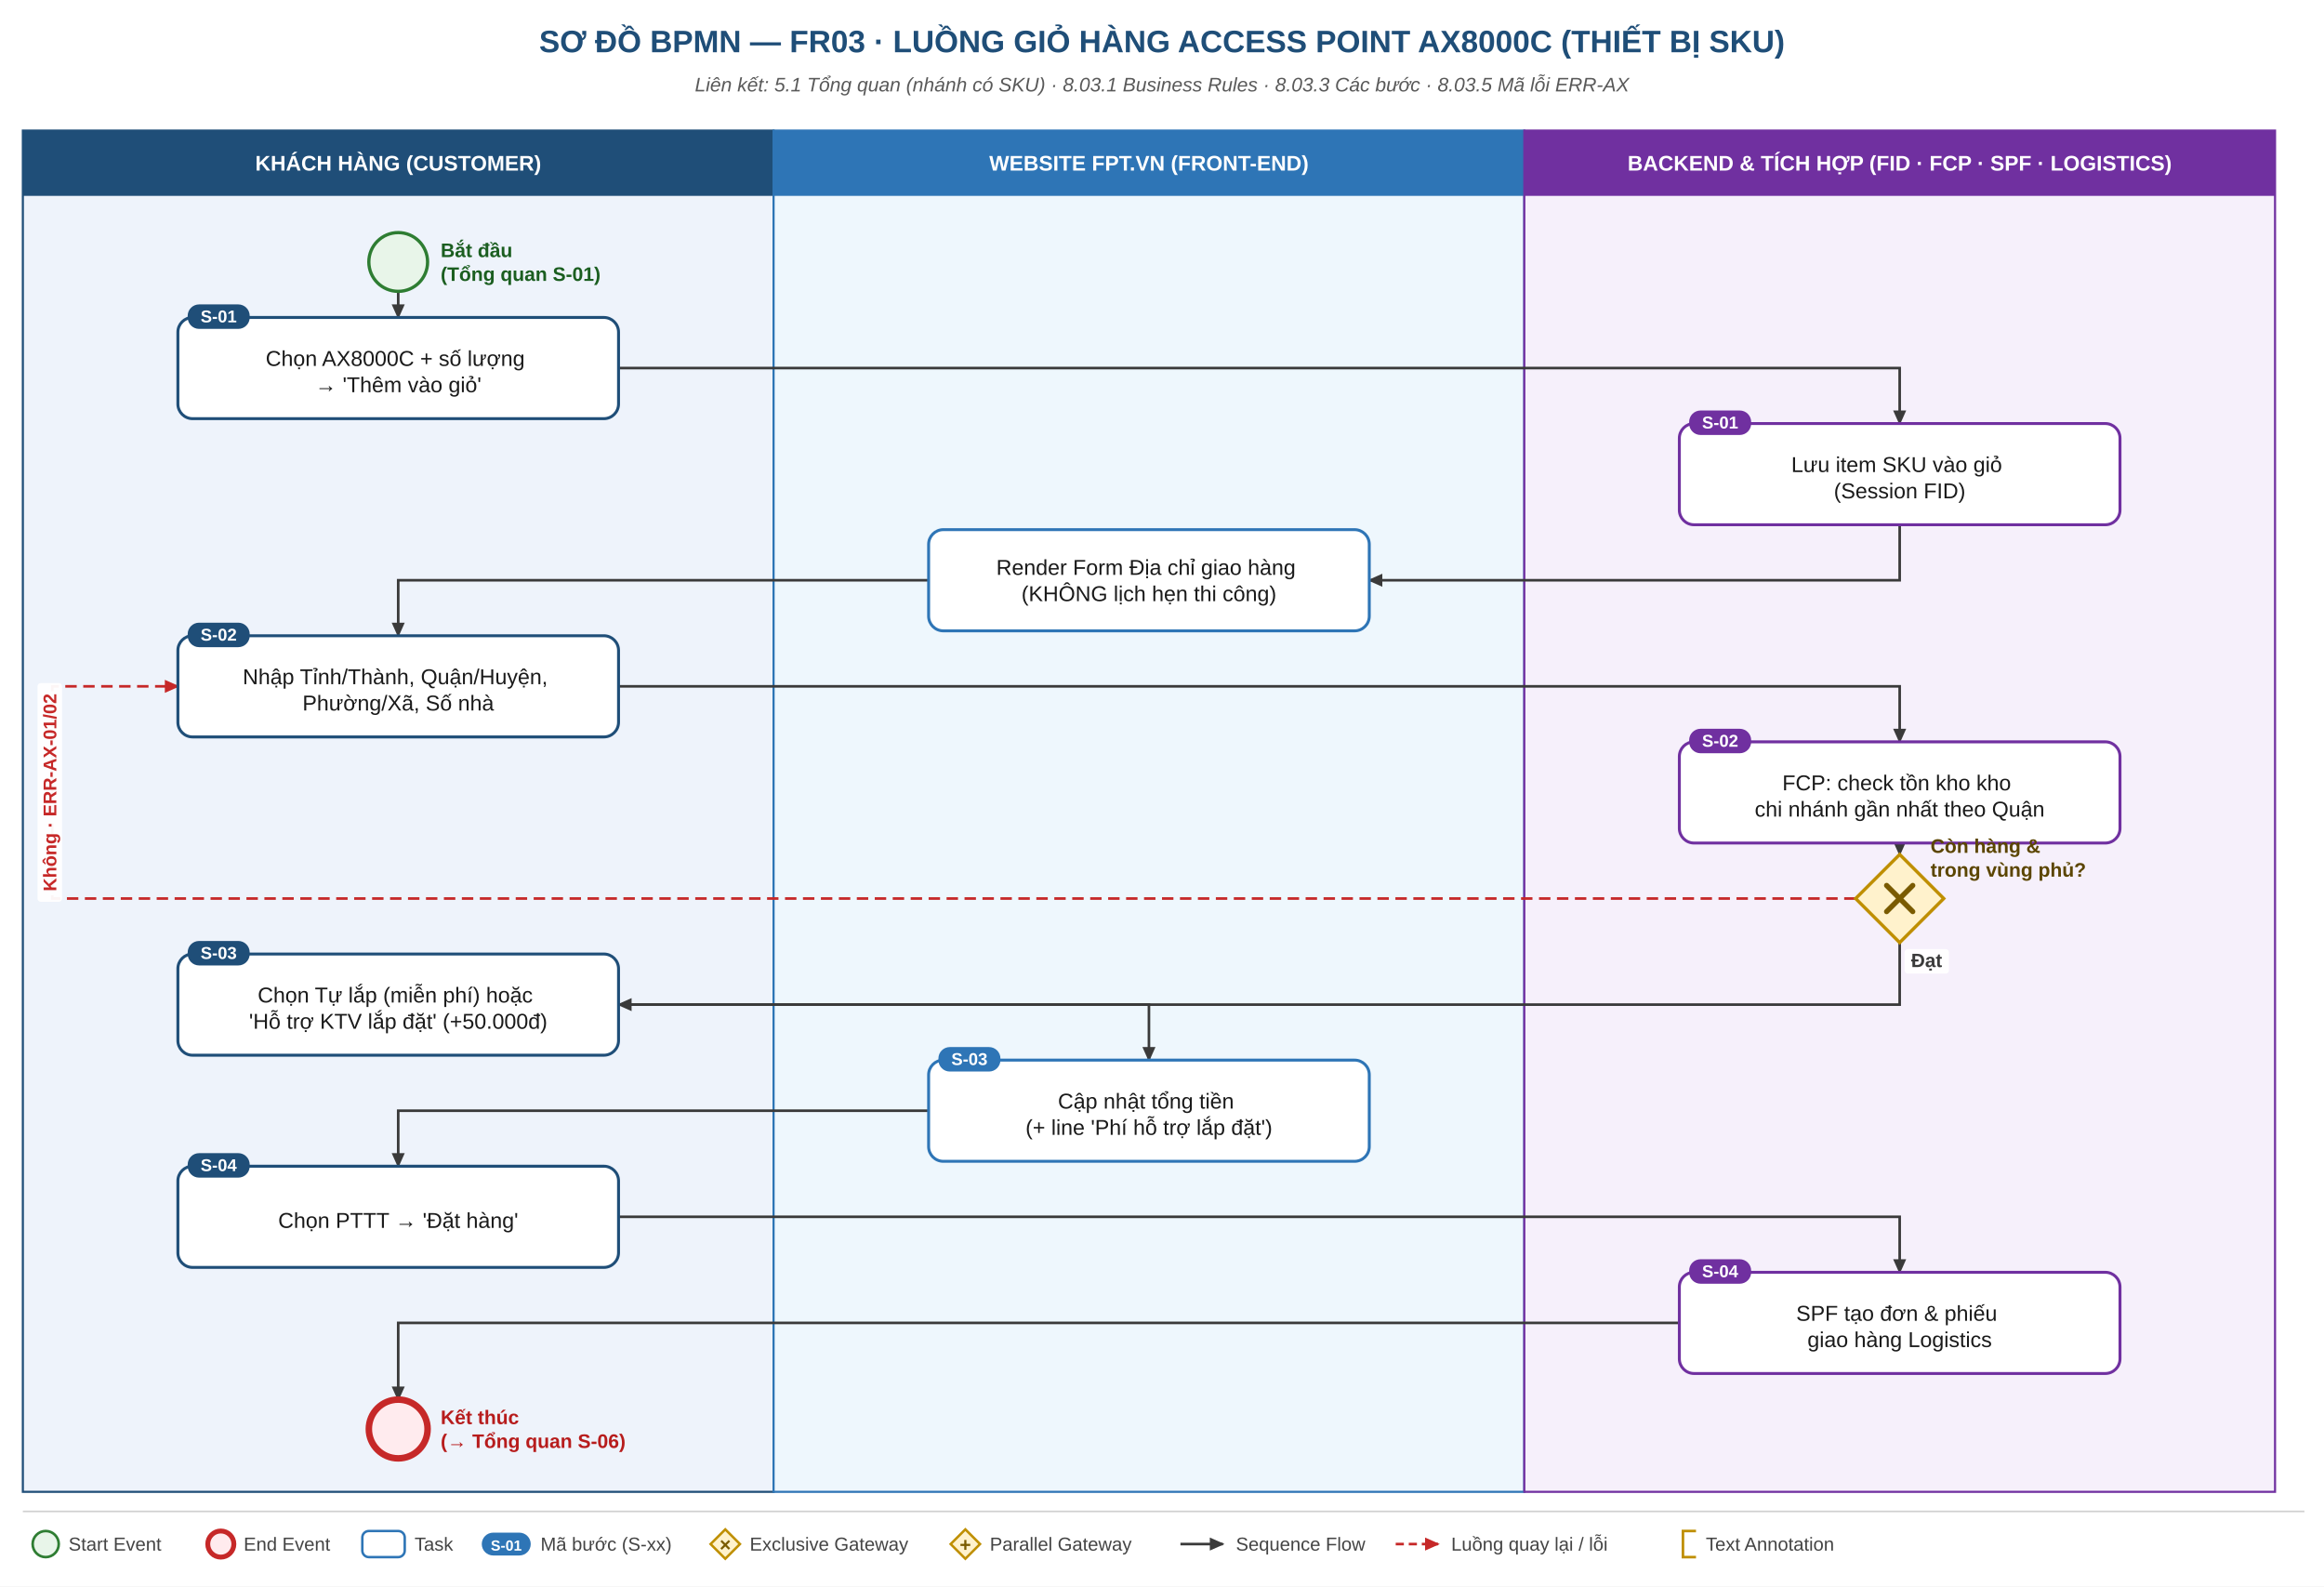
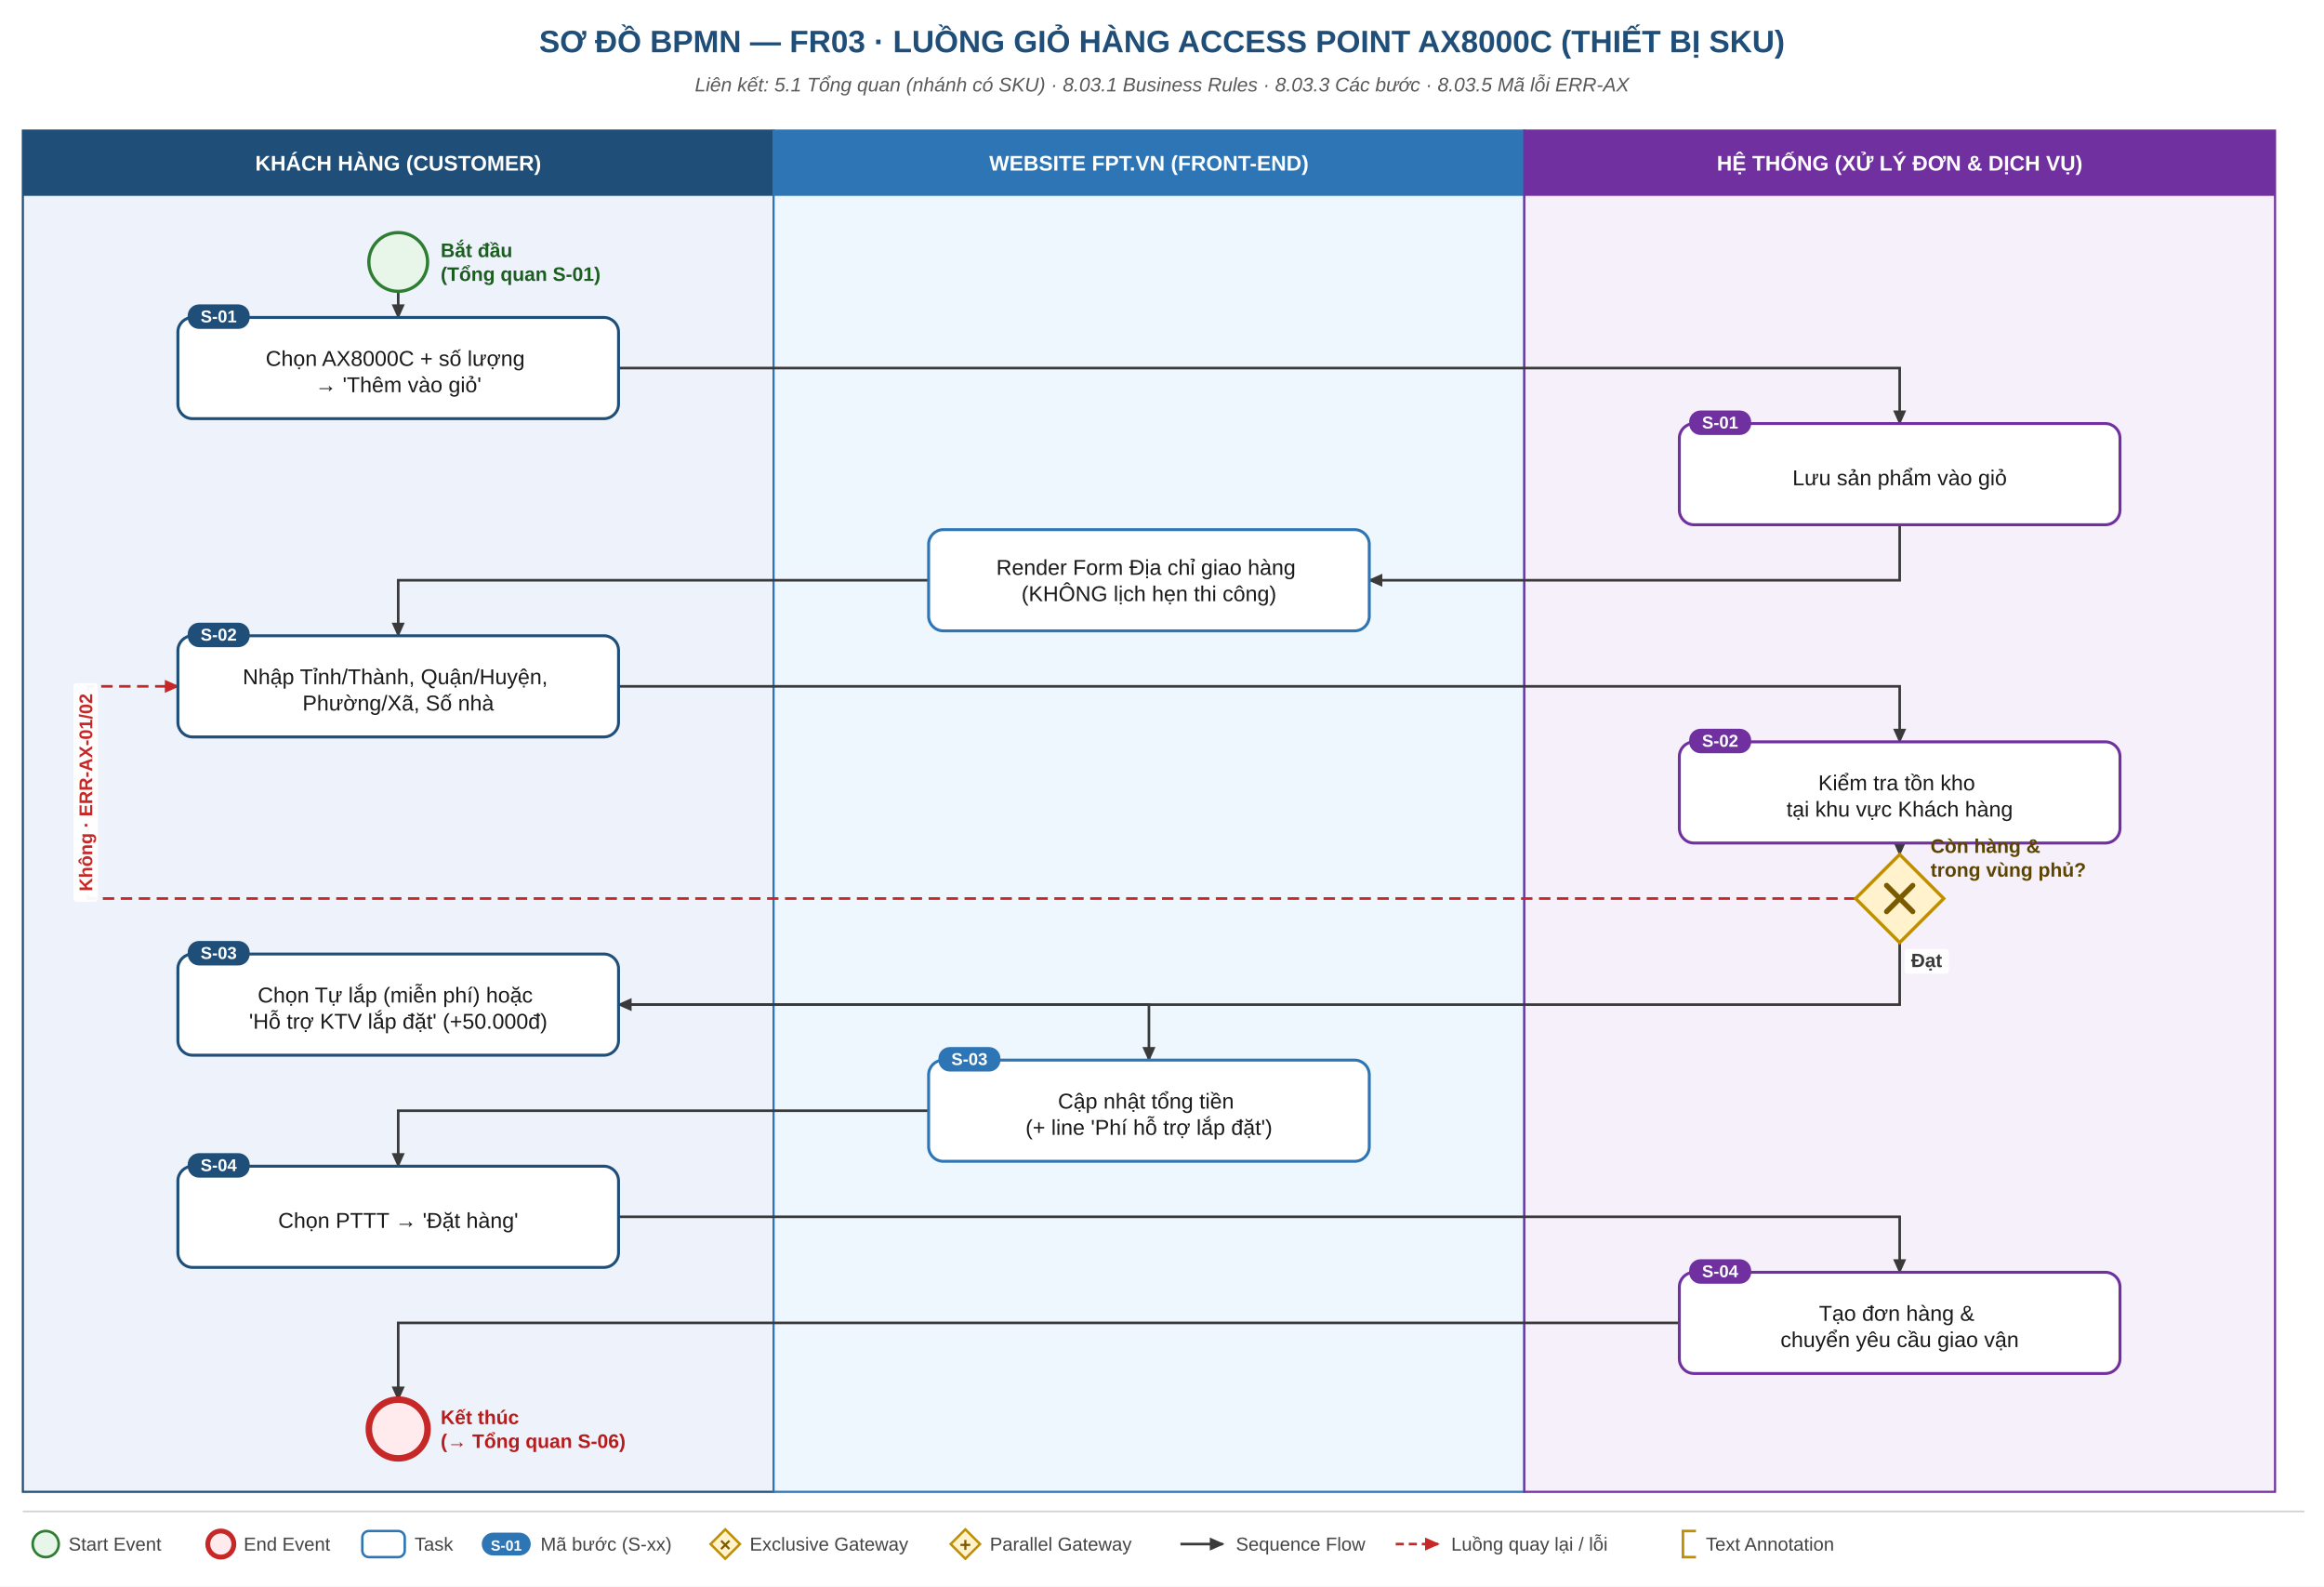
<svg xmlns="http://www.w3.org/2000/svg" width="1424" height="972" viewBox="0 0 1424 972" font-family="Arial, Helvetica, sans-serif">
  <rect width="1424" height="972" fill="#ffffff" />
  <defs>
    <marker id="a" markerWidth="10" markerHeight="10" refX="8" refY="4" orient="auto" markerUnits="userSpaceOnUse">
      <path d="M0,0 L9,4 L0,8 Z" fill="#3a3a3a" />
    </marker>
    <marker id="ar" markerWidth="10" markerHeight="10" refX="8" refY="4" orient="auto" markerUnits="userSpaceOnUse">
      <path d="M0,0 L9,4 L0,8 Z" fill="#c62828" />
    </marker>
  </defs>
  <text x="712.0" y="32" font-size="19" font-weight="bold" fill="#1f4e78" text-anchor="middle">SƠ ĐỒ BPMN — FR03 · LUỒNG GIỎ HÀNG ACCESS POINT AX8000C (THIẾT BỊ SKU)</text>
  <text x="712.0" y="56" font-size="12" fill="#595959" font-style="italic" text-anchor="middle">Liên kết: 5.1 Tổng quan (nhánh có SKU) · 8.03.1 Business Rules · 8.03.3 Các bước · 8.03.5 Mã lỗi ERR-AX</text>
  <rect x="14" y="80" width="460" height="834" fill="#eef3fb" stroke="#1f4e78" stroke-width="1.3" />
  <rect x="14" y="80" width="460" height="40" fill="#1f4e78" />
  <text x="244.0" y="104.5" font-size="13" font-weight="bold" fill="#fff" text-anchor="middle">KHÁCH HÀNG (CUSTOMER)</text>
  <rect x="474" y="80" width="460" height="834" fill="#eef7fd" stroke="#2e75b6" stroke-width="1.3" />
  <rect x="474" y="80" width="460" height="40" fill="#2e75b6" />
  <text x="704.0" y="104.5" font-size="13" font-weight="bold" fill="#fff" text-anchor="middle">WEBSITE FPT.VN (FRONT-END)</text>
  <rect x="934" y="80" width="460" height="834" fill="#f6f0fb" stroke="#7030a0" stroke-width="1.3" />
  <rect x="934" y="80" width="460" height="40" fill="#7030a0" />
-   <text x="1164.0" y="104.5" font-size="13" font-weight="bold" fill="#fff" text-anchor="middle">BACKEND &amp; TÍCH HỢP (FID · FCP · SPF · LOGISTICS)</text>
+   <text x="1164.0" y="104.5" font-size="13" font-weight="bold" fill="#fff" text-anchor="middle">HỆ THỐNG (XỬ LÝ ĐƠN &amp; DỊCH VỤ)</text>
  <path d="M244.0,178.5 L244.0,194.5" fill="none" stroke="#3a3a3a" stroke-width="1.6" marker-end="url(#a)" />
  <path d="M379.0,225.5 L1164.0,225.5 L1164.0,259.5" fill="none" stroke="#3a3a3a" stroke-width="1.6" marker-end="url(#a)" />
  <path d="M1164.0,321.5 L1164.0,355.5 L839.0,355.5" fill="none" stroke="#3a3a3a" stroke-width="1.6" marker-end="url(#a)" />
  <path d="M569.0,355.5 L244.0,355.5 L244.0,389.5" fill="none" stroke="#3a3a3a" stroke-width="1.6" marker-end="url(#a)" />
  <path d="M379.0,420.5 L1164.0,420.5 L1164.0,454.5" fill="none" stroke="#3a3a3a" stroke-width="1.6" marker-end="url(#a)" />
  <path d="M1164.0,516.5 L1164.0,523.5" fill="none" stroke="#3a3a3a" stroke-width="1.6" marker-end="url(#a)" />
  <path d="M1164.0,577.5 L1164.0,615.5 L379.0,615.5" fill="none" stroke="#3a3a3a" stroke-width="1.6" marker-end="url(#a)" />
-   <path d="M1137.0,550.5 L32.0,550.5 L32.0,420.5 L109.0,420.5" fill="none" stroke="#c62828" stroke-width="1.6" stroke-dasharray="7,4" marker-end="url(#ar)" />
+   <path d="M1137.0,550.5 L54.0,550.5 L54.0,420.5 L109.0,420.5" fill="none" stroke="#c62828" stroke-width="1.6" stroke-dasharray="7,4" marker-end="url(#ar)" />
  <path d="M379.0,615.5 L704.0,615.5 L704.0,649.5" fill="none" stroke="#3a3a3a" stroke-width="1.6" marker-end="url(#a)" />
  <path d="M569.0,680.5 L244.0,680.5 L244.0,714.5" fill="none" stroke="#3a3a3a" stroke-width="1.6" marker-end="url(#a)" />
  <path d="M379.0,745.5 L1164.0,745.5 L1164.0,779.5" fill="none" stroke="#3a3a3a" stroke-width="1.6" marker-end="url(#a)" />
  <path d="M1029.0,810.5 L244.0,810.5 L244.0,857.5" fill="none" stroke="#3a3a3a" stroke-width="1.6" marker-end="url(#a)" />
  <circle cx="244.0" cy="160.5" r="18" fill="#e8f5e9" stroke="#2e7d32" stroke-width="2" />
  <text x="270.0" y="157.5" font-size="12" fill="#1b5e20" font-weight="bold" text-anchor="start">
    <tspan x="270.0" dy="0.0">Bắt đầu</tspan>
    <tspan x="270.0" dy="14.6">(Tổng quan S-01)</tspan>
  </text>
  <rect x="109.0" y="194.5" width="270" height="62" rx="9" fill="#ffffff" stroke="#1f4e78" stroke-width="1.8" />
  <text x="244.0" y="224.2" font-size="13.2" fill="#1a1a1a" font-weight="normal" text-anchor="middle">
    <tspan x="244.0" dy="0.0">Chọn AX8000C + số lượng</tspan>
    <tspan x="244.0" dy="16.1">→ 'Thêm vào giỏ'</tspan>
  </text>
  <rect x="115.0" y="186.5" width="38" height="15" rx="7" fill="#1f4e78" />
  <text x="134.0" y="197.5" font-size="10.5" font-weight="bold" fill="#fff" text-anchor="middle">S-01</text>
  <rect x="1029.0" y="259.5" width="270" height="62" rx="9" fill="#ffffff" stroke="#7030a0" stroke-width="1.8" />
-   <text x="1164.0" y="289.2" font-size="13.2" fill="#1a1a1a" font-weight="normal" text-anchor="middle">
-     <tspan x="1164.0" dy="0.0">Lưu item SKU vào giỏ</tspan>
-     <tspan x="1164.0" dy="16.1">(Session FID)</tspan>
+   <text x="1164.0" y="297.3" font-size="13.2" fill="#1a1a1a" font-weight="normal" text-anchor="middle">
+     <tspan x="1164.0" dy="0.0">Lưu sản phẩm vào giỏ</tspan>
  </text>
  <rect x="1035.0" y="251.5" width="38" height="15" rx="7" fill="#7030a0" />
  <text x="1054.0" y="262.5" font-size="10.5" font-weight="bold" fill="#fff" text-anchor="middle">S-01</text>
  <rect x="569.0" y="324.5" width="270" height="62" rx="9" fill="#ffffff" stroke="#2e75b6" stroke-width="1.8" />
  <text x="704.0" y="352.2" font-size="13.2" fill="#1a1a1a" font-weight="normal" text-anchor="middle">
    <tspan x="704.0" dy="0.0">Render Form Địa chỉ giao hàng</tspan>
    <tspan x="704.0" dy="16.1">(KHÔNG lịch hẹn thi công)</tspan>
  </text>
  <rect x="109.0" y="389.5" width="270" height="62" rx="9" fill="#ffffff" stroke="#1f4e78" stroke-width="1.8" />
  <text x="244.0" y="419.2" font-size="13.2" fill="#1a1a1a" font-weight="normal" text-anchor="middle">
    <tspan x="244.0" dy="0.0">Nhập Tỉnh/Thành, Quận/Huyện,</tspan>
    <tspan x="244.0" dy="16.1">Phường/Xã, Số nhà</tspan>
  </text>
  <rect x="115.0" y="381.5" width="38" height="15" rx="7" fill="#1f4e78" />
  <text x="134.0" y="392.5" font-size="10.5" font-weight="bold" fill="#fff" text-anchor="middle">S-02</text>
  <rect x="1029.0" y="454.5" width="270" height="62" rx="9" fill="#ffffff" stroke="#7030a0" stroke-width="1.8" />
  <text x="1164.0" y="484.2" font-size="13.2" fill="#1a1a1a" font-weight="normal" text-anchor="middle">
-     <tspan x="1164.0" dy="0.0">FCP: check tồn kho kho</tspan>
-     <tspan x="1164.0" dy="16.1">chi nhánh gần nhất theo Quận</tspan>
+     <tspan x="1164.0" dy="0.0">Kiểm tra tồn kho</tspan>
+     <tspan x="1164.0" dy="16.1">tại khu vực Khách hàng</tspan>
  </text>
  <rect x="1035.0" y="446.5" width="38" height="15" rx="7" fill="#7030a0" />
  <text x="1054.0" y="457.5" font-size="10.5" font-weight="bold" fill="#fff" text-anchor="middle">S-02</text>
  <polygon points="1164.0,523.5 1191.0,550.5 1164.0,577.5 1137.0,550.5" fill="#fff2cc" stroke="#bf8f00" stroke-width="2" />
  <path d="M1156.0,542.5 L1172.0,558.5 M1172.0,542.5 L1156.0,558.5" stroke="#7a5b00" stroke-width="3.2" stroke-linecap="round" />
  <text x="1182.9" y="522.5" font-size="12" fill="#5b4500" font-weight="bold" text-anchor="start">
    <tspan x="1182.9" dy="0.0">Còn hàng &amp;</tspan>
    <tspan x="1182.9" dy="14.6">trong vùng phủ?</tspan>
  </text>
  <rect x="109.0" y="584.5" width="270" height="62" rx="9" fill="#ffffff" stroke="#1f4e78" stroke-width="1.8" />
  <text x="244.0" y="614.2" font-size="13.2" fill="#1a1a1a" font-weight="normal" text-anchor="middle">
    <tspan x="244.0" dy="0.0">Chọn Tự lắp (miễn phí) hoặc</tspan>
    <tspan x="244.0" dy="16.1">'Hỗ trợ KTV lắp đặt' (+50.000đ)</tspan>
  </text>
  <rect x="115.0" y="576.5" width="38" height="15" rx="7" fill="#1f4e78" />
  <text x="134.0" y="587.5" font-size="10.5" font-weight="bold" fill="#fff" text-anchor="middle">S-03</text>
  <rect x="569.0" y="649.5" width="270" height="62" rx="9" fill="#ffffff" stroke="#2e75b6" stroke-width="1.8" />
  <text x="704.0" y="679.2" font-size="13.2" fill="#1a1a1a" font-weight="normal" text-anchor="middle">
    <tspan x="704.0" dy="0.0">Cập nhật tổng tiền</tspan>
    <tspan x="704.0" dy="16.1">(+ line 'Phí hỗ trợ lắp đặt')</tspan>
  </text>
  <rect x="575.0" y="641.5" width="38" height="15" rx="7" fill="#2e75b6" />
  <text x="594.0" y="652.5" font-size="10.5" font-weight="bold" fill="#fff" text-anchor="middle">S-03</text>
  <rect x="109.0" y="714.5" width="270" height="62" rx="9" fill="#ffffff" stroke="#1f4e78" stroke-width="1.8" />
  <text x="244.0" y="752.3" font-size="13.2" fill="#1a1a1a" font-weight="normal" text-anchor="middle">
    <tspan x="244.0" dy="0.0">Chọn PTTT → 'Đặt hàng'</tspan>
  </text>
  <rect x="115.0" y="706.5" width="38" height="15" rx="7" fill="#1f4e78" />
  <text x="134.0" y="717.5" font-size="10.5" font-weight="bold" fill="#fff" text-anchor="middle">S-04</text>
  <rect x="1029.0" y="779.5" width="270" height="62" rx="9" fill="#ffffff" stroke="#7030a0" stroke-width="1.8" />
  <text x="1164.0" y="809.2" font-size="13.2" fill="#1a1a1a" font-weight="normal" text-anchor="middle">
-     <tspan x="1164.0" dy="0.0">SPF tạo đơn &amp; phiếu</tspan>
-     <tspan x="1164.0" dy="16.1">giao hàng Logistics</tspan>
+     <tspan x="1164.0" dy="0.0">Tạo đơn hàng &amp;</tspan>
+     <tspan x="1164.0" dy="16.1">chuyển yêu cầu giao vận</tspan>
  </text>
  <rect x="1035.0" y="771.5" width="38" height="15" rx="7" fill="#7030a0" />
  <text x="1054.0" y="782.5" font-size="10.5" font-weight="bold" fill="#fff" text-anchor="middle">S-04</text>
  <circle cx="244.0" cy="875.5" r="18" fill="#ffebee" stroke="#c62828" stroke-width="4" />
  <text x="270.0" y="872.5" font-size="12" fill="#b71c1c" font-weight="bold" text-anchor="start">
    <tspan x="270.0" dy="0.0">Kết thúc</tspan>
    <tspan x="270.0" dy="14.6">(→ Tổng quan S-06)</tspan>
  </text>
  <rect x="1167.0" y="581.5" width="27.2" height="15" fill="#ffffff" opacity="0.95" rx="2" />
  <text x="1171.0" y="592.5" font-size="11.8" font-weight="bold" fill="#3a3a3a" text-anchor="start">Đạt</text>
-   <g transform="rotate(-90 32.0 485.5)">
-     <rect x="-35.0" y="476.5" width="134.0" height="15" fill="#fff" opacity="0.95" rx="2" />
-     <text x="32.0" y="488.0" font-size="11.3" font-weight="bold" fill="#c62828" text-anchor="middle">Không · ERR-AX-01/02</text>
+   <g transform="rotate(-90 54.0 485.5)">
+     <rect x="-13.0" y="476.5" width="134.0" height="15" fill="#fff" opacity="0.95" rx="2" />
+     <text x="54.0" y="488.0" font-size="11.3" font-weight="bold" fill="#c62828" text-anchor="middle">Không · ERR-AX-01/02</text>
  </g>
  <line x1="14" y1="926.0" x2="1412" y2="926.0" stroke="#d0d0d0" />
  <circle cx="28" cy="946.0" r="8" fill="#e8f5e9" stroke="#2e7d32" stroke-width="1.6" />
  <text x="42" y="950.0" font-size="11.5" fill="#444">Start Event</text>
  <circle cx="135.3" cy="946.0" r="8" fill="#ffebee" stroke="#c62828" stroke-width="3" />
  <text x="149.3" y="950.0" font-size="11.5" fill="#444">End Event</text>
  <rect x="222.0" y="938.0" width="26" height="16" rx="4" fill="#fff" stroke="#2e75b6" stroke-width="1.5" />
  <text x="254.0" y="950.0" font-size="11.5" fill="#444">Task</text>
  <rect x="295.2" y="939.0" width="30" height="14" rx="7" fill="#2e75b6" />
  <text x="310.2" y="950.0" font-size="9" font-weight="bold" fill="#fff" text-anchor="middle">S-01</text>
  <text x="331.2" y="950.0" font-size="11.5" fill="#444">Mã bước (S-xx)</text>
  <polygon points="444.4,937.0 453.4,946.0 444.4,955.0 435.4,946.0" fill="#fff2cc" stroke="#bf8f00" stroke-width="1.5" />
  <text x="444.4" y="950.5" font-size="12" font-weight="bold" fill="#7a5b00" text-anchor="middle">×</text>
  <text x="459.4" y="950.0" font-size="11.5" fill="#444">Exclusive Gateway</text>
  <polygon points="591.5,937.0 600.5,946.0 591.5,955.0 582.5,946.0" fill="#fff2cc" stroke="#bf8f00" stroke-width="1.5" />
  <text x="591.5" y="950.5" font-size="12" font-weight="bold" fill="#7a5b00" text-anchor="middle">+</text>
  <text x="606.5" y="950.0" font-size="11.5" fill="#444">Parallel Gateway</text>
  <path d="M723.3,946.0 L749.3,946.0" stroke="#3a3a3a" stroke-width="1.6" marker-end="url(#a)" />
  <text x="757.3" y="950.0" font-size="11.5" fill="#444">Sequence Flow</text>
  <path d="M855.2,946.0 L881.2,946.0" stroke="#c62828" stroke-width="1.6" stroke-dasharray="5,3" marker-end="url(#ar)" />
  <text x="889.2" y="950.0" font-size="11.5" fill="#444">Luồng quay lại / lỗi</text>
  <path d="M1039.2,938.0 L1031.2,938.0 L1031.2,954.0 L1039.2,954.0" fill="none" stroke="#bf8f00" stroke-width="1.6" />
  <text x="1045.2" y="950.0" font-size="11.5" fill="#444">Text Annotation</text>
</svg>
